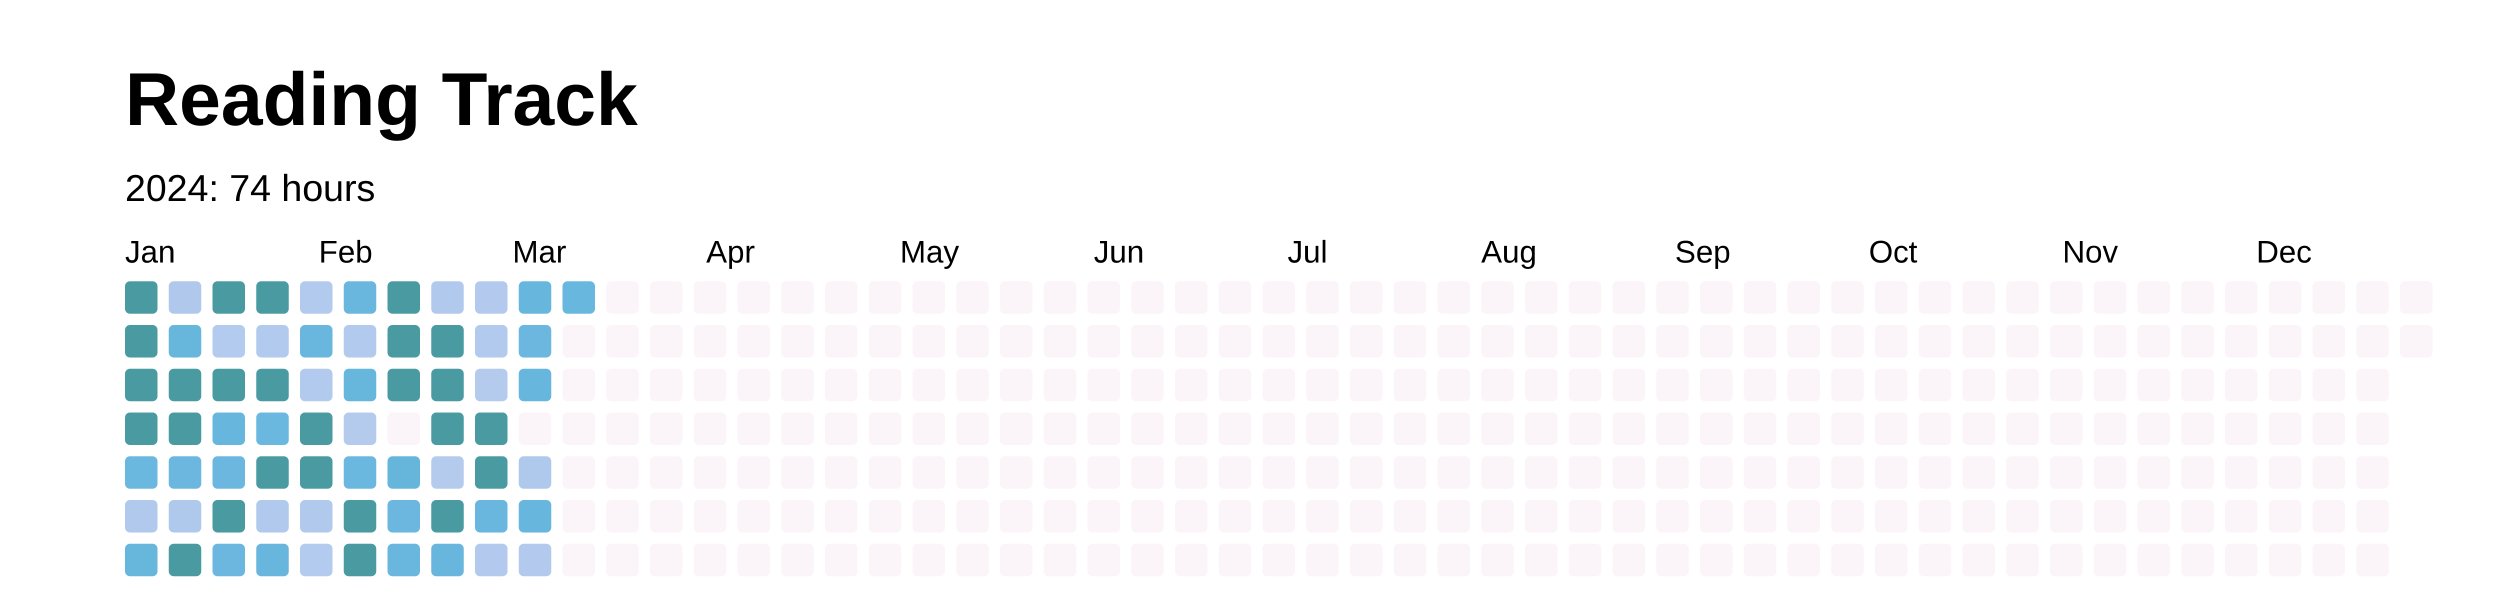
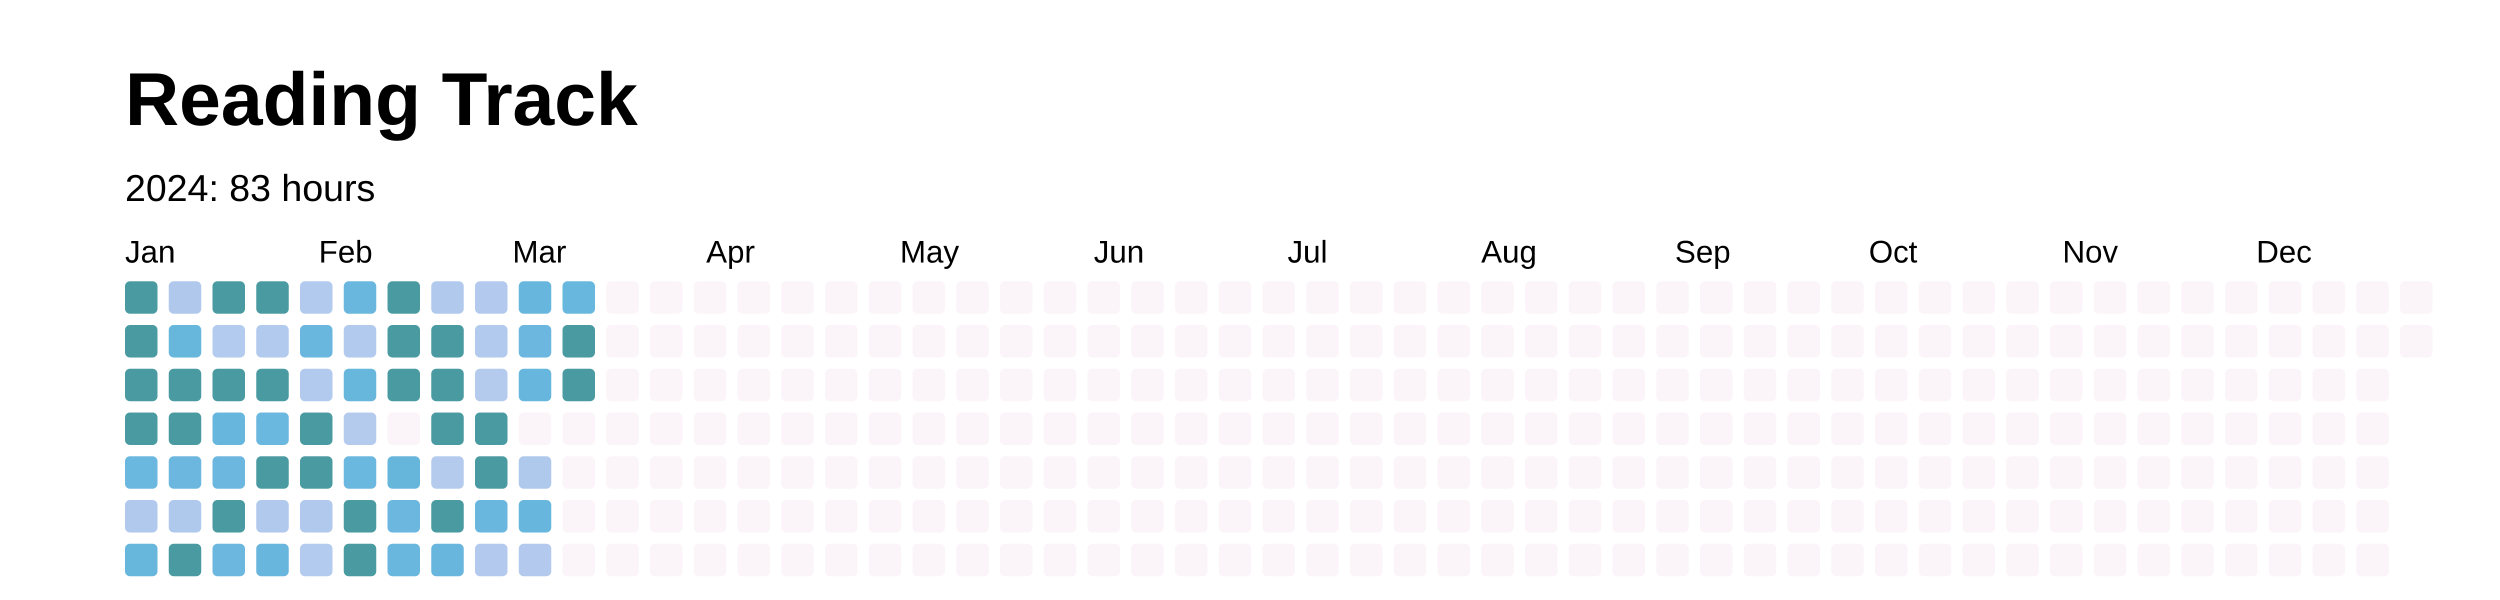
<svg xmlns="http://www.w3.org/2000/svg" baseProfile="full" height="48mm" version="1.1" viewBox="0,0,200,48" width="200mm">
  <defs />
  <rect fill="#FFFFFF" height="48" width="200" x="0" y="0" />
  <text fill="#000000" style="font-size:6px; font-family:Arial; font-weight:bold;" x="10" y="10">Reading Track</text>
-   <text dominant-baseline="hanging" fill="#000000" style="font-size:3.0px; font-family:Arial;" x="10" y="14">2024: 74 hours</text>
+   <text dominant-baseline="hanging" fill="#000000" style="font-size:3.0px; font-family:Arial;" x="10" y="14">2024: 83 hours</text>
  <text fill="#000000" style="font-size:2.5px; font-family:Arial" x="10.0" y="21.0">Jan</text>
  <text fill="#000000" style="font-size:2.5px; font-family:Arial" x="25.5" y="21.0">Feb</text>
  <text fill="#000000" style="font-size:2.5px; font-family:Arial" x="41.0" y="21.0">Mar</text>
  <text fill="#000000" style="font-size:2.5px; font-family:Arial" x="56.5" y="21.0">Apr</text>
  <text fill="#000000" style="font-size:2.5px; font-family:Arial" x="72.0" y="21.0">May</text>
  <text fill="#000000" style="font-size:2.5px; font-family:Arial" x="87.5" y="21.0">Jun</text>
  <text fill="#000000" style="font-size:2.5px; font-family:Arial" x="103.0" y="21.0">Jul</text>
  <text fill="#000000" style="font-size:2.5px; font-family:Arial" x="118.5" y="21.0">Aug</text>
  <text fill="#000000" style="font-size:2.5px; font-family:Arial" x="134.0" y="21.0">Sep</text>
  <text fill="#000000" style="font-size:2.5px; font-family:Arial" x="149.5" y="21.0">Oct</text>
  <text fill="#000000" style="font-size:2.5px; font-family:Arial" x="165.0" y="21.0">Nov</text>
  <text fill="#000000" style="font-size:2.5px; font-family:Arial" x="180.5" y="21.0">Dec</text>
  <rect fill="#4a9ba1" height="2.6" rx="0.4" ry="0.4" width="2.6" x="10.0" y="22.5" />
  <rect fill="#4a9ba1" height="2.6" rx="0.4" ry="0.4" width="2.6" x="10.0" y="26.0" />
  <rect fill="#4a9ba1" height="2.6" rx="0.4" ry="0.4" width="2.6" x="10.0" y="29.5" />
  <rect fill="#4a9ba1" height="2.6" rx="0.4" ry="0.4" width="2.6" x="10.0" y="33.0" />
  <rect fill="#6ab7df" height="2.6" rx="0.4" ry="0.4" width="2.6" x="10.0" y="36.5" />
  <rect fill="#b0c9ed" height="2.6" rx="0.4" ry="0.4" width="2.6" x="10.0" y="40.0" />
  <rect fill="#67b6dc" height="2.6" rx="0.4" ry="0.4" width="2.6" x="10.0" y="43.5" />
  <rect fill="#afc8ec" height="2.6" rx="0.4" ry="0.4" width="2.6" x="13.5" y="22.5" />
  <rect fill="#67b6dc" height="2.6" rx="0.4" ry="0.4" width="2.6" x="13.5" y="26.0" />
  <rect fill="#4a9ba1" height="2.6" rx="0.4" ry="0.4" width="2.6" x="13.5" y="29.5" />
  <rect fill="#4a9ba1" height="2.6" rx="0.4" ry="0.4" width="2.6" x="13.5" y="33.0" />
  <rect fill="#6bb7df" height="2.6" rx="0.4" ry="0.4" width="2.6" x="13.5" y="36.5" />
  <rect fill="#afc9ec" height="2.6" rx="0.4" ry="0.4" width="2.6" x="13.5" y="40.0" />
  <rect fill="#4a9ba1" height="2.6" rx="0.4" ry="0.4" width="2.6" x="13.5" y="43.5" />
  <rect fill="#4a9ba1" height="2.6" rx="0.4" ry="0.4" width="2.6" x="17.0" y="22.5" />
  <rect fill="#b3cbee" height="2.6" rx="0.4" ry="0.4" width="2.6" x="17.0" y="26.0" />
  <rect fill="#4a9ba1" height="2.6" rx="0.4" ry="0.4" width="2.6" x="17.0" y="29.5" />
  <rect fill="#67b6dd" height="2.6" rx="0.4" ry="0.4" width="2.6" x="17.0" y="33.0" />
  <rect fill="#6bb7e0" height="2.6" rx="0.4" ry="0.4" width="2.6" x="17.0" y="36.5" />
  <rect fill="#4a9ba1" height="2.6" rx="0.4" ry="0.4" width="2.6" x="17.0" y="40.0" />
  <rect fill="#6bb7df" height="2.6" rx="0.4" ry="0.4" width="2.6" x="17.0" y="43.5" />
  <rect fill="#4a9ba1" height="2.6" rx="0.4" ry="0.4" width="2.6" x="20.5" y="22.5" />
  <rect fill="#b2caed" height="2.6" rx="0.4" ry="0.4" width="2.6" x="20.5" y="26.0" />
  <rect fill="#4a9ba1" height="2.6" rx="0.4" ry="0.4" width="2.6" x="20.5" y="29.5" />
  <rect fill="#6ab7df" height="2.6" rx="0.4" ry="0.4" width="2.6" x="20.5" y="33.0" />
  <rect fill="#4a9ba1" height="2.6" rx="0.4" ry="0.4" width="2.6" x="20.5" y="36.5" />
  <rect fill="#b0c9ed" height="2.6" rx="0.4" ry="0.4" width="2.6" x="20.5" y="40.0" />
  <rect fill="#68b6dd" height="2.6" rx="0.4" ry="0.4" width="2.6" x="20.5" y="43.5" />
  <rect fill="#b2caed" height="2.6" rx="0.4" ry="0.4" width="2.6" x="24.0" y="22.5" />
  <rect fill="#69b7de" height="2.6" rx="0.4" ry="0.4" width="2.6" x="24.0" y="26.0" />
  <rect fill="#b1caed" height="2.6" rx="0.4" ry="0.4" width="2.6" x="24.0" y="29.5" />
  <rect fill="#4a9ba1" height="2.6" rx="0.4" ry="0.4" width="2.6" x="24.0" y="33.0" />
  <rect fill="#4a9ba1" height="2.6" rx="0.4" ry="0.4" width="2.6" x="24.0" y="36.5" />
  <rect fill="#b0c9ed" height="2.6" rx="0.4" ry="0.4" width="2.6" x="24.0" y="40.0" />
  <rect fill="#b3cbee" height="2.6" rx="0.4" ry="0.4" width="2.6" x="24.0" y="43.5" />
  <rect fill="#69b7de" height="2.6" rx="0.4" ry="0.4" width="2.6" x="27.5" y="22.5" />
  <rect fill="#b2caed" height="2.6" rx="0.4" ry="0.4" width="2.6" x="27.5" y="26.0" />
  <rect fill="#67b6dc" height="2.6" rx="0.4" ry="0.4" width="2.6" x="27.5" y="29.5" />
  <rect fill="#b4cbee" height="2.6" rx="0.4" ry="0.4" width="2.6" x="27.5" y="33.0" />
  <rect fill="#6ab7df" height="2.6" rx="0.4" ry="0.4" width="2.6" x="27.5" y="36.5" />
  <rect fill="#4a9ba1" height="2.6" rx="0.4" ry="0.4" width="2.6" x="27.5" y="40.0" />
  <rect fill="#4a9ba1" height="2.6" rx="0.4" ry="0.4" width="2.6" x="27.5" y="43.5" />
  <rect fill="#4a9ba1" height="2.6" rx="0.4" ry="0.4" width="2.6" x="31.0" y="22.5" />
  <rect fill="#4a9ba1" height="2.6" rx="0.4" ry="0.4" width="2.6" x="31.0" y="26.0" />
  <rect fill="#4a9ba1" height="2.6" rx="0.4" ry="0.4" width="2.6" x="31.0" y="29.5" />
  <rect fill="#FBF4F9" height="2.6" rx="0.4" ry="0.4" width="2.6" x="31.0" y="33.0" />
  <rect fill="#66b6dc" height="2.6" rx="0.4" ry="0.4" width="2.6" x="31.0" y="36.5" />
  <rect fill="#6bb7df" height="2.6" rx="0.4" ry="0.4" width="2.6" x="31.0" y="40.0" />
  <rect fill="#69b7de" height="2.6" rx="0.4" ry="0.4" width="2.6" x="31.0" y="43.5" />
  <rect fill="#b1c9ed" height="2.6" rx="0.4" ry="0.4" width="2.6" x="34.5" y="22.5" />
  <rect fill="#4a9ba1" height="2.6" rx="0.4" ry="0.4" width="2.6" x="34.5" y="26.0" />
  <rect fill="#4a9ba1" height="2.6" rx="0.4" ry="0.4" width="2.6" x="34.5" y="29.5" />
  <rect fill="#4a9ba1" height="2.6" rx="0.4" ry="0.4" width="2.6" x="34.5" y="33.0" />
  <rect fill="#b4cbee" height="2.6" rx="0.4" ry="0.4" width="2.6" x="34.5" y="36.5" />
  <rect fill="#4a9ba1" height="2.6" rx="0.4" ry="0.4" width="2.6" x="34.5" y="40.0" />
  <rect fill="#68b6dd" height="2.6" rx="0.4" ry="0.4" width="2.6" x="34.5" y="43.5" />
  <rect fill="#b3caee" height="2.6" rx="0.4" ry="0.4" width="2.6" x="38.0" y="22.5" />
  <rect fill="#b1caed" height="2.6" rx="0.4" ry="0.4" width="2.6" x="38.0" y="26.0" />
  <rect fill="#b4cbee" height="2.6" rx="0.4" ry="0.4" width="2.6" x="38.0" y="29.5" />
  <rect fill="#4a9ba1" height="2.6" rx="0.4" ry="0.4" width="2.6" x="38.0" y="33.0" />
  <rect fill="#4a9ba1" height="2.6" rx="0.4" ry="0.4" width="2.6" x="38.0" y="36.5" />
  <rect fill="#69b7df" height="2.6" rx="0.4" ry="0.4" width="2.6" x="38.0" y="40.0" />
  <rect fill="#b3caee" height="2.6" rx="0.4" ry="0.4" width="2.6" x="38.0" y="43.5" />
  <rect fill="#67b6dd" height="2.6" rx="0.4" ry="0.4" width="2.6" x="41.5" y="22.5" />
  <rect fill="#6bb7df" height="2.6" rx="0.4" ry="0.4" width="2.6" x="41.5" y="26.0" />
  <rect fill="#67b6dd" height="2.6" rx="0.4" ry="0.4" width="2.6" x="41.5" y="29.5" />
  <rect fill="#FBF4F9" height="2.6" rx="0.4" ry="0.4" width="2.6" x="41.5" y="33.0" />
  <rect fill="#afc9ec" height="2.6" rx="0.4" ry="0.4" width="2.6" x="41.5" y="36.5" />
  <rect fill="#67b6dd" height="2.6" rx="0.4" ry="0.4" width="2.6" x="41.5" y="40.0" />
  <rect fill="#b3caee" height="2.6" rx="0.4" ry="0.4" width="2.6" x="41.5" y="43.5" />
  <rect fill="#68b7de" height="2.6" rx="0.4" ry="0.4" width="2.6" x="45.0" y="22.5" />
-   <rect fill="#FBF4F9" height="2.6" rx="0.4" ry="0.4" width="2.6" x="45.0" y="26.0" />
-   <rect fill="#FBF4F9" height="2.6" rx="0.4" ry="0.4" width="2.6" x="45.0" y="29.5" />
+   <rect fill="#4a9ba1" height="2.6" rx="0.4" ry="0.4" width="2.6" x="45.0" y="26.0" />
+   <rect fill="#4a9ba1" height="2.6" rx="0.4" ry="0.4" width="2.6" x="45.0" y="29.5" />
  <rect fill="#FBF4F9" height="2.6" rx="0.4" ry="0.4" width="2.6" x="45.0" y="33.0" />
  <rect fill="#FBF4F9" height="2.6" rx="0.4" ry="0.4" width="2.6" x="45.0" y="36.5" />
  <rect fill="#FBF4F9" height="2.6" rx="0.4" ry="0.4" width="2.6" x="45.0" y="40.0" />
  <rect fill="#FBF4F9" height="2.6" rx="0.4" ry="0.4" width="2.6" x="45.0" y="43.5" />
  <rect fill="#FBF4F9" height="2.6" rx="0.4" ry="0.4" width="2.6" x="48.5" y="22.5" />
  <rect fill="#FBF4F9" height="2.6" rx="0.4" ry="0.4" width="2.6" x="48.5" y="26.0" />
  <rect fill="#FBF4F9" height="2.6" rx="0.4" ry="0.4" width="2.6" x="48.5" y="29.5" />
  <rect fill="#FBF4F9" height="2.6" rx="0.4" ry="0.4" width="2.6" x="48.5" y="33.0" />
  <rect fill="#FBF4F9" height="2.6" rx="0.4" ry="0.4" width="2.6" x="48.5" y="36.5" />
  <rect fill="#FBF4F9" height="2.6" rx="0.4" ry="0.4" width="2.6" x="48.5" y="40.0" />
  <rect fill="#FBF4F9" height="2.6" rx="0.4" ry="0.4" width="2.6" x="48.5" y="43.5" />
  <rect fill="#FBF4F9" height="2.6" rx="0.4" ry="0.4" width="2.6" x="52.0" y="22.5" />
  <rect fill="#FBF4F9" height="2.6" rx="0.4" ry="0.4" width="2.6" x="52.0" y="26.0" />
  <rect fill="#FBF4F9" height="2.6" rx="0.4" ry="0.4" width="2.6" x="52.0" y="29.5" />
  <rect fill="#FBF4F9" height="2.6" rx="0.4" ry="0.4" width="2.6" x="52.0" y="33.0" />
  <rect fill="#FBF4F9" height="2.6" rx="0.4" ry="0.4" width="2.6" x="52.0" y="36.5" />
  <rect fill="#FBF4F9" height="2.6" rx="0.4" ry="0.4" width="2.6" x="52.0" y="40.0" />
  <rect fill="#FBF4F9" height="2.6" rx="0.4" ry="0.4" width="2.6" x="52.0" y="43.5" />
  <rect fill="#FBF4F9" height="2.6" rx="0.4" ry="0.4" width="2.6" x="55.5" y="22.5" />
  <rect fill="#FBF4F9" height="2.6" rx="0.4" ry="0.4" width="2.6" x="55.5" y="26.0" />
  <rect fill="#FBF4F9" height="2.6" rx="0.4" ry="0.4" width="2.6" x="55.5" y="29.5" />
  <rect fill="#FBF4F9" height="2.6" rx="0.4" ry="0.4" width="2.6" x="55.5" y="33.0" />
  <rect fill="#FBF4F9" height="2.6" rx="0.4" ry="0.4" width="2.6" x="55.5" y="36.5" />
  <rect fill="#FBF4F9" height="2.6" rx="0.4" ry="0.4" width="2.6" x="55.5" y="40.0" />
  <rect fill="#FBF4F9" height="2.6" rx="0.4" ry="0.4" width="2.6" x="55.5" y="43.5" />
  <rect fill="#FBF4F9" height="2.6" rx="0.4" ry="0.4" width="2.6" x="59.0" y="22.5" />
  <rect fill="#FBF4F9" height="2.6" rx="0.4" ry="0.4" width="2.6" x="59.0" y="26.0" />
  <rect fill="#FBF4F9" height="2.6" rx="0.4" ry="0.4" width="2.6" x="59.0" y="29.5" />
  <rect fill="#FBF4F9" height="2.6" rx="0.4" ry="0.4" width="2.6" x="59.0" y="33.0" />
  <rect fill="#FBF4F9" height="2.6" rx="0.4" ry="0.4" width="2.6" x="59.0" y="36.5" />
  <rect fill="#FBF4F9" height="2.6" rx="0.4" ry="0.4" width="2.6" x="59.0" y="40.0" />
  <rect fill="#FBF4F9" height="2.6" rx="0.4" ry="0.4" width="2.6" x="59.0" y="43.5" />
  <rect fill="#FBF4F9" height="2.6" rx="0.4" ry="0.4" width="2.6" x="62.5" y="22.5" />
  <rect fill="#FBF4F9" height="2.6" rx="0.4" ry="0.4" width="2.6" x="62.5" y="26.0" />
  <rect fill="#FBF4F9" height="2.6" rx="0.4" ry="0.4" width="2.6" x="62.5" y="29.5" />
  <rect fill="#FBF4F9" height="2.6" rx="0.4" ry="0.4" width="2.6" x="62.5" y="33.0" />
  <rect fill="#FBF4F9" height="2.6" rx="0.4" ry="0.4" width="2.6" x="62.5" y="36.5" />
  <rect fill="#FBF4F9" height="2.6" rx="0.4" ry="0.4" width="2.6" x="62.5" y="40.0" />
  <rect fill="#FBF4F9" height="2.6" rx="0.4" ry="0.4" width="2.6" x="62.5" y="43.5" />
  <rect fill="#FBF4F9" height="2.6" rx="0.4" ry="0.4" width="2.6" x="66.0" y="22.5" />
  <rect fill="#FBF4F9" height="2.6" rx="0.4" ry="0.4" width="2.6" x="66.0" y="26.0" />
  <rect fill="#FBF4F9" height="2.6" rx="0.4" ry="0.4" width="2.6" x="66.0" y="29.5" />
  <rect fill="#FBF4F9" height="2.6" rx="0.4" ry="0.4" width="2.6" x="66.0" y="33.0" />
  <rect fill="#FBF4F9" height="2.6" rx="0.4" ry="0.4" width="2.6" x="66.0" y="36.5" />
  <rect fill="#FBF4F9" height="2.6" rx="0.4" ry="0.4" width="2.6" x="66.0" y="40.0" />
  <rect fill="#FBF4F9" height="2.6" rx="0.4" ry="0.4" width="2.6" x="66.0" y="43.5" />
  <rect fill="#FBF4F9" height="2.6" rx="0.4" ry="0.4" width="2.6" x="69.5" y="22.5" />
  <rect fill="#FBF4F9" height="2.6" rx="0.4" ry="0.4" width="2.6" x="69.5" y="26.0" />
  <rect fill="#FBF4F9" height="2.6" rx="0.4" ry="0.4" width="2.6" x="69.5" y="29.5" />
  <rect fill="#FBF4F9" height="2.6" rx="0.4" ry="0.4" width="2.6" x="69.5" y="33.0" />
  <rect fill="#FBF4F9" height="2.6" rx="0.4" ry="0.4" width="2.6" x="69.5" y="36.5" />
  <rect fill="#FBF4F9" height="2.6" rx="0.4" ry="0.4" width="2.6" x="69.5" y="40.0" />
  <rect fill="#FBF4F9" height="2.6" rx="0.4" ry="0.4" width="2.6" x="69.5" y="43.5" />
  <rect fill="#FBF4F9" height="2.6" rx="0.4" ry="0.4" width="2.6" x="73.0" y="22.5" />
  <rect fill="#FBF4F9" height="2.6" rx="0.4" ry="0.4" width="2.6" x="73.0" y="26.0" />
  <rect fill="#FBF4F9" height="2.6" rx="0.4" ry="0.4" width="2.6" x="73.0" y="29.5" />
  <rect fill="#FBF4F9" height="2.6" rx="0.4" ry="0.4" width="2.6" x="73.0" y="33.0" />
  <rect fill="#FBF4F9" height="2.6" rx="0.4" ry="0.4" width="2.6" x="73.0" y="36.5" />
  <rect fill="#FBF4F9" height="2.6" rx="0.4" ry="0.4" width="2.6" x="73.0" y="40.0" />
  <rect fill="#FBF4F9" height="2.6" rx="0.4" ry="0.4" width="2.6" x="73.0" y="43.5" />
  <rect fill="#FBF4F9" height="2.6" rx="0.4" ry="0.4" width="2.6" x="76.5" y="22.5" />
  <rect fill="#FBF4F9" height="2.6" rx="0.4" ry="0.4" width="2.6" x="76.5" y="26.0" />
  <rect fill="#FBF4F9" height="2.6" rx="0.4" ry="0.4" width="2.6" x="76.5" y="29.5" />
  <rect fill="#FBF4F9" height="2.6" rx="0.4" ry="0.4" width="2.6" x="76.5" y="33.0" />
  <rect fill="#FBF4F9" height="2.6" rx="0.4" ry="0.4" width="2.6" x="76.5" y="36.5" />
  <rect fill="#FBF4F9" height="2.6" rx="0.4" ry="0.4" width="2.6" x="76.5" y="40.0" />
  <rect fill="#FBF4F9" height="2.6" rx="0.4" ry="0.4" width="2.6" x="76.5" y="43.5" />
  <rect fill="#FBF4F9" height="2.6" rx="0.4" ry="0.4" width="2.6" x="80.0" y="22.5" />
  <rect fill="#FBF4F9" height="2.6" rx="0.4" ry="0.4" width="2.6" x="80.0" y="26.0" />
  <rect fill="#FBF4F9" height="2.6" rx="0.4" ry="0.4" width="2.6" x="80.0" y="29.5" />
  <rect fill="#FBF4F9" height="2.6" rx="0.4" ry="0.4" width="2.6" x="80.0" y="33.0" />
  <rect fill="#FBF4F9" height="2.6" rx="0.4" ry="0.4" width="2.6" x="80.0" y="36.5" />
  <rect fill="#FBF4F9" height="2.6" rx="0.4" ry="0.4" width="2.6" x="80.0" y="40.0" />
  <rect fill="#FBF4F9" height="2.6" rx="0.4" ry="0.4" width="2.6" x="80.0" y="43.5" />
  <rect fill="#FBF4F9" height="2.6" rx="0.4" ry="0.4" width="2.6" x="83.5" y="22.5" />
  <rect fill="#FBF4F9" height="2.6" rx="0.4" ry="0.4" width="2.6" x="83.5" y="26.0" />
  <rect fill="#FBF4F9" height="2.6" rx="0.4" ry="0.4" width="2.6" x="83.5" y="29.5" />
  <rect fill="#FBF4F9" height="2.6" rx="0.4" ry="0.4" width="2.6" x="83.5" y="33.0" />
  <rect fill="#FBF4F9" height="2.6" rx="0.4" ry="0.4" width="2.6" x="83.5" y="36.5" />
  <rect fill="#FBF4F9" height="2.6" rx="0.4" ry="0.4" width="2.6" x="83.5" y="40.0" />
  <rect fill="#FBF4F9" height="2.6" rx="0.4" ry="0.4" width="2.6" x="83.5" y="43.5" />
  <rect fill="#FBF4F9" height="2.6" rx="0.4" ry="0.4" width="2.6" x="87.0" y="22.5" />
  <rect fill="#FBF4F9" height="2.6" rx="0.4" ry="0.4" width="2.6" x="87.0" y="26.0" />
  <rect fill="#FBF4F9" height="2.6" rx="0.4" ry="0.4" width="2.6" x="87.0" y="29.5" />
  <rect fill="#FBF4F9" height="2.6" rx="0.4" ry="0.4" width="2.6" x="87.0" y="33.0" />
  <rect fill="#FBF4F9" height="2.6" rx="0.4" ry="0.4" width="2.6" x="87.0" y="36.5" />
  <rect fill="#FBF4F9" height="2.6" rx="0.4" ry="0.4" width="2.6" x="87.0" y="40.0" />
  <rect fill="#FBF4F9" height="2.6" rx="0.4" ry="0.4" width="2.6" x="87.0" y="43.5" />
  <rect fill="#FBF4F9" height="2.6" rx="0.4" ry="0.4" width="2.6" x="90.5" y="22.5" />
  <rect fill="#FBF4F9" height="2.6" rx="0.4" ry="0.4" width="2.6" x="90.5" y="26.0" />
  <rect fill="#FBF4F9" height="2.6" rx="0.4" ry="0.4" width="2.6" x="90.5" y="29.5" />
  <rect fill="#FBF4F9" height="2.6" rx="0.4" ry="0.4" width="2.6" x="90.5" y="33.0" />
  <rect fill="#FBF4F9" height="2.6" rx="0.4" ry="0.4" width="2.6" x="90.5" y="36.5" />
  <rect fill="#FBF4F9" height="2.6" rx="0.4" ry="0.4" width="2.6" x="90.5" y="40.0" />
  <rect fill="#FBF4F9" height="2.6" rx="0.4" ry="0.4" width="2.6" x="90.5" y="43.5" />
  <rect fill="#FBF4F9" height="2.6" rx="0.4" ry="0.4" width="2.6" x="94.0" y="22.5" />
  <rect fill="#FBF4F9" height="2.6" rx="0.4" ry="0.4" width="2.6" x="94.0" y="26.0" />
  <rect fill="#FBF4F9" height="2.6" rx="0.4" ry="0.4" width="2.6" x="94.0" y="29.5" />
  <rect fill="#FBF4F9" height="2.6" rx="0.4" ry="0.4" width="2.6" x="94.0" y="33.0" />
  <rect fill="#FBF4F9" height="2.6" rx="0.4" ry="0.4" width="2.6" x="94.0" y="36.5" />
  <rect fill="#FBF4F9" height="2.6" rx="0.4" ry="0.4" width="2.6" x="94.0" y="40.0" />
  <rect fill="#FBF4F9" height="2.6" rx="0.4" ry="0.4" width="2.6" x="94.0" y="43.5" />
  <rect fill="#FBF4F9" height="2.6" rx="0.4" ry="0.4" width="2.6" x="97.5" y="22.5" />
  <rect fill="#FBF4F9" height="2.6" rx="0.4" ry="0.4" width="2.6" x="97.5" y="26.0" />
  <rect fill="#FBF4F9" height="2.6" rx="0.4" ry="0.4" width="2.6" x="97.5" y="29.5" />
  <rect fill="#FBF4F9" height="2.6" rx="0.4" ry="0.4" width="2.6" x="97.5" y="33.0" />
  <rect fill="#FBF4F9" height="2.6" rx="0.4" ry="0.4" width="2.6" x="97.5" y="36.5" />
  <rect fill="#FBF4F9" height="2.6" rx="0.4" ry="0.4" width="2.6" x="97.5" y="40.0" />
  <rect fill="#FBF4F9" height="2.6" rx="0.4" ry="0.4" width="2.6" x="97.5" y="43.5" />
  <rect fill="#FBF4F9" height="2.6" rx="0.4" ry="0.4" width="2.6" x="101.0" y="22.5" />
  <rect fill="#FBF4F9" height="2.6" rx="0.4" ry="0.4" width="2.6" x="101.0" y="26.0" />
  <rect fill="#FBF4F9" height="2.6" rx="0.4" ry="0.4" width="2.6" x="101.0" y="29.5" />
  <rect fill="#FBF4F9" height="2.6" rx="0.4" ry="0.4" width="2.6" x="101.0" y="33.0" />
  <rect fill="#FBF4F9" height="2.6" rx="0.4" ry="0.4" width="2.6" x="101.0" y="36.5" />
  <rect fill="#FBF4F9" height="2.6" rx="0.4" ry="0.4" width="2.6" x="101.0" y="40.0" />
  <rect fill="#FBF4F9" height="2.6" rx="0.4" ry="0.4" width="2.6" x="101.0" y="43.5" />
  <rect fill="#FBF4F9" height="2.6" rx="0.4" ry="0.4" width="2.6" x="104.5" y="22.5" />
  <rect fill="#FBF4F9" height="2.6" rx="0.4" ry="0.4" width="2.6" x="104.5" y="26.0" />
  <rect fill="#FBF4F9" height="2.6" rx="0.4" ry="0.4" width="2.6" x="104.5" y="29.5" />
  <rect fill="#FBF4F9" height="2.6" rx="0.4" ry="0.4" width="2.6" x="104.5" y="33.0" />
  <rect fill="#FBF4F9" height="2.6" rx="0.4" ry="0.4" width="2.6" x="104.5" y="36.5" />
  <rect fill="#FBF4F9" height="2.6" rx="0.4" ry="0.4" width="2.6" x="104.5" y="40.0" />
  <rect fill="#FBF4F9" height="2.6" rx="0.4" ry="0.4" width="2.6" x="104.5" y="43.5" />
  <rect fill="#FBF4F9" height="2.6" rx="0.4" ry="0.4" width="2.6" x="108.0" y="22.5" />
  <rect fill="#FBF4F9" height="2.6" rx="0.4" ry="0.4" width="2.6" x="108.0" y="26.0" />
  <rect fill="#FBF4F9" height="2.6" rx="0.4" ry="0.4" width="2.6" x="108.0" y="29.5" />
  <rect fill="#FBF4F9" height="2.6" rx="0.4" ry="0.4" width="2.6" x="108.0" y="33.0" />
  <rect fill="#FBF4F9" height="2.6" rx="0.4" ry="0.4" width="2.6" x="108.0" y="36.5" />
  <rect fill="#FBF4F9" height="2.6" rx="0.4" ry="0.4" width="2.6" x="108.0" y="40.0" />
  <rect fill="#FBF4F9" height="2.6" rx="0.4" ry="0.4" width="2.6" x="108.0" y="43.5" />
  <rect fill="#FBF4F9" height="2.6" rx="0.4" ry="0.4" width="2.6" x="111.5" y="22.5" />
  <rect fill="#FBF4F9" height="2.6" rx="0.4" ry="0.4" width="2.6" x="111.5" y="26.0" />
  <rect fill="#FBF4F9" height="2.6" rx="0.4" ry="0.4" width="2.6" x="111.5" y="29.5" />
  <rect fill="#FBF4F9" height="2.6" rx="0.4" ry="0.4" width="2.6" x="111.5" y="33.0" />
  <rect fill="#FBF4F9" height="2.6" rx="0.4" ry="0.4" width="2.6" x="111.5" y="36.5" />
  <rect fill="#FBF4F9" height="2.6" rx="0.4" ry="0.4" width="2.6" x="111.5" y="40.0" />
  <rect fill="#FBF4F9" height="2.6" rx="0.4" ry="0.4" width="2.6" x="111.5" y="43.5" />
  <rect fill="#FBF4F9" height="2.6" rx="0.4" ry="0.4" width="2.6" x="115.0" y="22.5" />
  <rect fill="#FBF4F9" height="2.6" rx="0.4" ry="0.4" width="2.6" x="115.0" y="26.0" />
  <rect fill="#FBF4F9" height="2.6" rx="0.4" ry="0.4" width="2.6" x="115.0" y="29.5" />
  <rect fill="#FBF4F9" height="2.6" rx="0.4" ry="0.4" width="2.6" x="115.0" y="33.0" />
  <rect fill="#FBF4F9" height="2.6" rx="0.4" ry="0.4" width="2.6" x="115.0" y="36.5" />
  <rect fill="#FBF4F9" height="2.6" rx="0.4" ry="0.4" width="2.6" x="115.0" y="40.0" />
  <rect fill="#FBF4F9" height="2.6" rx="0.4" ry="0.4" width="2.6" x="115.0" y="43.5" />
  <rect fill="#FBF4F9" height="2.6" rx="0.4" ry="0.4" width="2.6" x="118.5" y="22.5" />
  <rect fill="#FBF4F9" height="2.6" rx="0.4" ry="0.4" width="2.6" x="118.5" y="26.0" />
  <rect fill="#FBF4F9" height="2.6" rx="0.4" ry="0.4" width="2.6" x="118.5" y="29.5" />
  <rect fill="#FBF4F9" height="2.6" rx="0.4" ry="0.4" width="2.6" x="118.5" y="33.0" />
  <rect fill="#FBF4F9" height="2.6" rx="0.4" ry="0.4" width="2.6" x="118.5" y="36.5" />
  <rect fill="#FBF4F9" height="2.6" rx="0.4" ry="0.4" width="2.6" x="118.5" y="40.0" />
  <rect fill="#FBF4F9" height="2.6" rx="0.4" ry="0.4" width="2.6" x="118.5" y="43.5" />
  <rect fill="#FBF4F9" height="2.6" rx="0.4" ry="0.4" width="2.6" x="122.0" y="22.5" />
  <rect fill="#FBF4F9" height="2.6" rx="0.4" ry="0.4" width="2.6" x="122.0" y="26.0" />
  <rect fill="#FBF4F9" height="2.6" rx="0.4" ry="0.4" width="2.6" x="122.0" y="29.5" />
  <rect fill="#FBF4F9" height="2.6" rx="0.4" ry="0.4" width="2.6" x="122.0" y="33.0" />
  <rect fill="#FBF4F9" height="2.6" rx="0.4" ry="0.4" width="2.6" x="122.0" y="36.5" />
  <rect fill="#FBF4F9" height="2.6" rx="0.4" ry="0.4" width="2.6" x="122.0" y="40.0" />
  <rect fill="#FBF4F9" height="2.6" rx="0.4" ry="0.4" width="2.6" x="122.0" y="43.5" />
  <rect fill="#FBF4F9" height="2.6" rx="0.4" ry="0.4" width="2.6" x="125.5" y="22.5" />
  <rect fill="#FBF4F9" height="2.6" rx="0.4" ry="0.4" width="2.6" x="125.5" y="26.0" />
  <rect fill="#FBF4F9" height="2.6" rx="0.4" ry="0.4" width="2.6" x="125.5" y="29.5" />
  <rect fill="#FBF4F9" height="2.6" rx="0.4" ry="0.4" width="2.6" x="125.5" y="33.0" />
  <rect fill="#FBF4F9" height="2.6" rx="0.4" ry="0.4" width="2.6" x="125.5" y="36.5" />
  <rect fill="#FBF4F9" height="2.6" rx="0.4" ry="0.4" width="2.6" x="125.5" y="40.0" />
  <rect fill="#FBF4F9" height="2.6" rx="0.4" ry="0.4" width="2.6" x="125.5" y="43.5" />
  <rect fill="#FBF4F9" height="2.6" rx="0.4" ry="0.4" width="2.6" x="129.0" y="22.5" />
  <rect fill="#FBF4F9" height="2.6" rx="0.4" ry="0.4" width="2.6" x="129.0" y="26.0" />
  <rect fill="#FBF4F9" height="2.6" rx="0.4" ry="0.4" width="2.6" x="129.0" y="29.5" />
  <rect fill="#FBF4F9" height="2.6" rx="0.4" ry="0.4" width="2.6" x="129.0" y="33.0" />
  <rect fill="#FBF4F9" height="2.6" rx="0.4" ry="0.4" width="2.6" x="129.0" y="36.5" />
  <rect fill="#FBF4F9" height="2.6" rx="0.4" ry="0.4" width="2.6" x="129.0" y="40.0" />
  <rect fill="#FBF4F9" height="2.6" rx="0.4" ry="0.4" width="2.6" x="129.0" y="43.5" />
  <rect fill="#FBF4F9" height="2.6" rx="0.4" ry="0.4" width="2.6" x="132.5" y="22.5" />
  <rect fill="#FBF4F9" height="2.6" rx="0.4" ry="0.4" width="2.6" x="132.5" y="26.0" />
  <rect fill="#FBF4F9" height="2.6" rx="0.4" ry="0.4" width="2.6" x="132.5" y="29.5" />
  <rect fill="#FBF4F9" height="2.6" rx="0.4" ry="0.4" width="2.6" x="132.5" y="33.0" />
  <rect fill="#FBF4F9" height="2.6" rx="0.4" ry="0.4" width="2.6" x="132.5" y="36.5" />
  <rect fill="#FBF4F9" height="2.6" rx="0.4" ry="0.4" width="2.6" x="132.5" y="40.0" />
  <rect fill="#FBF4F9" height="2.6" rx="0.4" ry="0.4" width="2.6" x="132.5" y="43.5" />
  <rect fill="#FBF4F9" height="2.6" rx="0.4" ry="0.4" width="2.6" x="136.0" y="22.5" />
  <rect fill="#FBF4F9" height="2.6" rx="0.4" ry="0.4" width="2.6" x="136.0" y="26.0" />
  <rect fill="#FBF4F9" height="2.6" rx="0.4" ry="0.4" width="2.6" x="136.0" y="29.5" />
  <rect fill="#FBF4F9" height="2.6" rx="0.4" ry="0.4" width="2.6" x="136.0" y="33.0" />
  <rect fill="#FBF4F9" height="2.6" rx="0.4" ry="0.4" width="2.6" x="136.0" y="36.5" />
  <rect fill="#FBF4F9" height="2.6" rx="0.4" ry="0.4" width="2.6" x="136.0" y="40.0" />
  <rect fill="#FBF4F9" height="2.6" rx="0.4" ry="0.4" width="2.6" x="136.0" y="43.5" />
  <rect fill="#FBF4F9" height="2.6" rx="0.4" ry="0.4" width="2.6" x="139.5" y="22.5" />
  <rect fill="#FBF4F9" height="2.6" rx="0.4" ry="0.4" width="2.6" x="139.5" y="26.0" />
  <rect fill="#FBF4F9" height="2.6" rx="0.4" ry="0.4" width="2.6" x="139.5" y="29.5" />
  <rect fill="#FBF4F9" height="2.6" rx="0.4" ry="0.4" width="2.6" x="139.5" y="33.0" />
  <rect fill="#FBF4F9" height="2.6" rx="0.4" ry="0.4" width="2.6" x="139.5" y="36.5" />
  <rect fill="#FBF4F9" height="2.6" rx="0.4" ry="0.4" width="2.6" x="139.5" y="40.0" />
  <rect fill="#FBF4F9" height="2.6" rx="0.4" ry="0.4" width="2.6" x="139.5" y="43.5" />
  <rect fill="#FBF4F9" height="2.6" rx="0.4" ry="0.4" width="2.6" x="143.0" y="22.5" />
  <rect fill="#FBF4F9" height="2.6" rx="0.4" ry="0.4" width="2.6" x="143.0" y="26.0" />
  <rect fill="#FBF4F9" height="2.6" rx="0.4" ry="0.4" width="2.6" x="143.0" y="29.5" />
  <rect fill="#FBF4F9" height="2.6" rx="0.4" ry="0.4" width="2.6" x="143.0" y="33.0" />
  <rect fill="#FBF4F9" height="2.6" rx="0.4" ry="0.4" width="2.6" x="143.0" y="36.5" />
  <rect fill="#FBF4F9" height="2.6" rx="0.4" ry="0.4" width="2.6" x="143.0" y="40.0" />
  <rect fill="#FBF4F9" height="2.6" rx="0.4" ry="0.4" width="2.6" x="143.0" y="43.5" />
  <rect fill="#FBF4F9" height="2.6" rx="0.4" ry="0.4" width="2.6" x="146.5" y="22.5" />
  <rect fill="#FBF4F9" height="2.6" rx="0.4" ry="0.4" width="2.6" x="146.5" y="26.0" />
  <rect fill="#FBF4F9" height="2.6" rx="0.4" ry="0.4" width="2.6" x="146.5" y="29.5" />
  <rect fill="#FBF4F9" height="2.6" rx="0.4" ry="0.4" width="2.6" x="146.5" y="33.0" />
  <rect fill="#FBF4F9" height="2.6" rx="0.4" ry="0.4" width="2.6" x="146.5" y="36.5" />
  <rect fill="#FBF4F9" height="2.6" rx="0.4" ry="0.4" width="2.6" x="146.5" y="40.0" />
  <rect fill="#FBF4F9" height="2.6" rx="0.4" ry="0.4" width="2.6" x="146.5" y="43.5" />
  <rect fill="#FBF4F9" height="2.6" rx="0.4" ry="0.4" width="2.6" x="150.0" y="22.5" />
  <rect fill="#FBF4F9" height="2.6" rx="0.4" ry="0.4" width="2.6" x="150.0" y="26.0" />
  <rect fill="#FBF4F9" height="2.6" rx="0.4" ry="0.4" width="2.6" x="150.0" y="29.5" />
  <rect fill="#FBF4F9" height="2.6" rx="0.4" ry="0.4" width="2.6" x="150.0" y="33.0" />
  <rect fill="#FBF4F9" height="2.6" rx="0.4" ry="0.4" width="2.6" x="150.0" y="36.5" />
  <rect fill="#FBF4F9" height="2.6" rx="0.4" ry="0.4" width="2.6" x="150.0" y="40.0" />
  <rect fill="#FBF4F9" height="2.6" rx="0.4" ry="0.4" width="2.6" x="150.0" y="43.5" />
  <rect fill="#FBF4F9" height="2.6" rx="0.4" ry="0.4" width="2.6" x="153.5" y="22.5" />
  <rect fill="#FBF4F9" height="2.6" rx="0.4" ry="0.4" width="2.6" x="153.5" y="26.0" />
  <rect fill="#FBF4F9" height="2.6" rx="0.4" ry="0.4" width="2.6" x="153.5" y="29.5" />
  <rect fill="#FBF4F9" height="2.6" rx="0.4" ry="0.4" width="2.6" x="153.5" y="33.0" />
  <rect fill="#FBF4F9" height="2.6" rx="0.4" ry="0.4" width="2.6" x="153.5" y="36.5" />
  <rect fill="#FBF4F9" height="2.6" rx="0.4" ry="0.4" width="2.6" x="153.5" y="40.0" />
  <rect fill="#FBF4F9" height="2.6" rx="0.4" ry="0.4" width="2.6" x="153.5" y="43.5" />
  <rect fill="#FBF4F9" height="2.6" rx="0.4" ry="0.4" width="2.6" x="157.0" y="22.5" />
  <rect fill="#FBF4F9" height="2.6" rx="0.4" ry="0.4" width="2.6" x="157.0" y="26.0" />
  <rect fill="#FBF4F9" height="2.6" rx="0.4" ry="0.4" width="2.6" x="157.0" y="29.5" />
  <rect fill="#FBF4F9" height="2.6" rx="0.4" ry="0.4" width="2.6" x="157.0" y="33.0" />
  <rect fill="#FBF4F9" height="2.6" rx="0.4" ry="0.4" width="2.6" x="157.0" y="36.5" />
  <rect fill="#FBF4F9" height="2.6" rx="0.4" ry="0.4" width="2.6" x="157.0" y="40.0" />
  <rect fill="#FBF4F9" height="2.6" rx="0.4" ry="0.4" width="2.6" x="157.0" y="43.5" />
  <rect fill="#FBF4F9" height="2.6" rx="0.4" ry="0.4" width="2.6" x="160.5" y="22.5" />
  <rect fill="#FBF4F9" height="2.6" rx="0.4" ry="0.4" width="2.6" x="160.5" y="26.0" />
  <rect fill="#FBF4F9" height="2.6" rx="0.4" ry="0.4" width="2.6" x="160.5" y="29.5" />
  <rect fill="#FBF4F9" height="2.6" rx="0.4" ry="0.4" width="2.6" x="160.5" y="33.0" />
  <rect fill="#FBF4F9" height="2.6" rx="0.4" ry="0.4" width="2.6" x="160.5" y="36.5" />
  <rect fill="#FBF4F9" height="2.6" rx="0.4" ry="0.4" width="2.6" x="160.5" y="40.0" />
  <rect fill="#FBF4F9" height="2.6" rx="0.4" ry="0.4" width="2.6" x="160.5" y="43.5" />
  <rect fill="#FBF4F9" height="2.6" rx="0.4" ry="0.4" width="2.6" x="164.0" y="22.5" />
  <rect fill="#FBF4F9" height="2.6" rx="0.4" ry="0.4" width="2.6" x="164.0" y="26.0" />
  <rect fill="#FBF4F9" height="2.6" rx="0.4" ry="0.4" width="2.6" x="164.0" y="29.5" />
  <rect fill="#FBF4F9" height="2.6" rx="0.4" ry="0.4" width="2.6" x="164.0" y="33.0" />
  <rect fill="#FBF4F9" height="2.6" rx="0.4" ry="0.4" width="2.6" x="164.0" y="36.5" />
  <rect fill="#FBF4F9" height="2.6" rx="0.4" ry="0.4" width="2.6" x="164.0" y="40.0" />
  <rect fill="#FBF4F9" height="2.6" rx="0.4" ry="0.4" width="2.6" x="164.0" y="43.5" />
  <rect fill="#FBF4F9" height="2.6" rx="0.4" ry="0.4" width="2.6" x="167.5" y="22.5" />
  <rect fill="#FBF4F9" height="2.6" rx="0.4" ry="0.4" width="2.6" x="167.5" y="26.0" />
  <rect fill="#FBF4F9" height="2.6" rx="0.4" ry="0.4" width="2.6" x="167.5" y="29.5" />
  <rect fill="#FBF4F9" height="2.6" rx="0.4" ry="0.4" width="2.6" x="167.5" y="33.0" />
  <rect fill="#FBF4F9" height="2.6" rx="0.4" ry="0.4" width="2.6" x="167.5" y="36.5" />
  <rect fill="#FBF4F9" height="2.6" rx="0.4" ry="0.4" width="2.6" x="167.5" y="40.0" />
  <rect fill="#FBF4F9" height="2.6" rx="0.4" ry="0.4" width="2.6" x="167.5" y="43.5" />
  <rect fill="#FBF4F9" height="2.6" rx="0.4" ry="0.4" width="2.6" x="171.0" y="22.5" />
  <rect fill="#FBF4F9" height="2.6" rx="0.4" ry="0.4" width="2.6" x="171.0" y="26.0" />
  <rect fill="#FBF4F9" height="2.6" rx="0.4" ry="0.4" width="2.6" x="171.0" y="29.5" />
  <rect fill="#FBF4F9" height="2.6" rx="0.4" ry="0.4" width="2.6" x="171.0" y="33.0" />
  <rect fill="#FBF4F9" height="2.6" rx="0.4" ry="0.4" width="2.6" x="171.0" y="36.5" />
  <rect fill="#FBF4F9" height="2.6" rx="0.4" ry="0.4" width="2.6" x="171.0" y="40.0" />
  <rect fill="#FBF4F9" height="2.6" rx="0.4" ry="0.4" width="2.6" x="171.0" y="43.5" />
  <rect fill="#FBF4F9" height="2.6" rx="0.4" ry="0.4" width="2.6" x="174.5" y="22.5" />
  <rect fill="#FBF4F9" height="2.6" rx="0.4" ry="0.4" width="2.6" x="174.5" y="26.0" />
  <rect fill="#FBF4F9" height="2.6" rx="0.4" ry="0.4" width="2.6" x="174.5" y="29.5" />
  <rect fill="#FBF4F9" height="2.6" rx="0.4" ry="0.4" width="2.6" x="174.5" y="33.0" />
  <rect fill="#FBF4F9" height="2.6" rx="0.4" ry="0.4" width="2.6" x="174.5" y="36.5" />
  <rect fill="#FBF4F9" height="2.6" rx="0.4" ry="0.4" width="2.6" x="174.5" y="40.0" />
  <rect fill="#FBF4F9" height="2.6" rx="0.4" ry="0.4" width="2.6" x="174.5" y="43.5" />
  <rect fill="#FBF4F9" height="2.6" rx="0.4" ry="0.4" width="2.6" x="178.0" y="22.5" />
  <rect fill="#FBF4F9" height="2.6" rx="0.4" ry="0.4" width="2.6" x="178.0" y="26.0" />
  <rect fill="#FBF4F9" height="2.6" rx="0.4" ry="0.4" width="2.6" x="178.0" y="29.5" />
  <rect fill="#FBF4F9" height="2.6" rx="0.4" ry="0.4" width="2.6" x="178.0" y="33.0" />
  <rect fill="#FBF4F9" height="2.6" rx="0.4" ry="0.4" width="2.6" x="178.0" y="36.5" />
  <rect fill="#FBF4F9" height="2.6" rx="0.4" ry="0.4" width="2.6" x="178.0" y="40.0" />
  <rect fill="#FBF4F9" height="2.6" rx="0.4" ry="0.4" width="2.6" x="178.0" y="43.5" />
  <rect fill="#FBF4F9" height="2.6" rx="0.4" ry="0.4" width="2.6" x="181.5" y="22.5" />
  <rect fill="#FBF4F9" height="2.6" rx="0.4" ry="0.4" width="2.6" x="181.5" y="26.0" />
  <rect fill="#FBF4F9" height="2.6" rx="0.4" ry="0.4" width="2.6" x="181.5" y="29.5" />
  <rect fill="#FBF4F9" height="2.6" rx="0.4" ry="0.4" width="2.6" x="181.5" y="33.0" />
  <rect fill="#FBF4F9" height="2.6" rx="0.4" ry="0.4" width="2.6" x="181.5" y="36.5" />
  <rect fill="#FBF4F9" height="2.6" rx="0.4" ry="0.4" width="2.6" x="181.5" y="40.0" />
  <rect fill="#FBF4F9" height="2.6" rx="0.4" ry="0.4" width="2.6" x="181.5" y="43.5" />
  <rect fill="#FBF4F9" height="2.6" rx="0.4" ry="0.4" width="2.6" x="185.0" y="22.5" />
  <rect fill="#FBF4F9" height="2.6" rx="0.4" ry="0.4" width="2.6" x="185.0" y="26.0" />
  <rect fill="#FBF4F9" height="2.6" rx="0.4" ry="0.4" width="2.6" x="185.0" y="29.5" />
  <rect fill="#FBF4F9" height="2.6" rx="0.4" ry="0.4" width="2.6" x="185.0" y="33.0" />
  <rect fill="#FBF4F9" height="2.6" rx="0.4" ry="0.4" width="2.6" x="185.0" y="36.5" />
  <rect fill="#FBF4F9" height="2.6" rx="0.4" ry="0.4" width="2.6" x="185.0" y="40.0" />
  <rect fill="#FBF4F9" height="2.6" rx="0.4" ry="0.4" width="2.6" x="185.0" y="43.5" />
  <rect fill="#FBF4F9" height="2.6" rx="0.4" ry="0.4" width="2.6" x="188.5" y="22.5" />
  <rect fill="#FBF4F9" height="2.6" rx="0.4" ry="0.4" width="2.6" x="188.5" y="26.0" />
  <rect fill="#FBF4F9" height="2.6" rx="0.4" ry="0.4" width="2.6" x="188.5" y="29.5" />
  <rect fill="#FBF4F9" height="2.6" rx="0.4" ry="0.4" width="2.6" x="188.5" y="33.0" />
  <rect fill="#FBF4F9" height="2.6" rx="0.4" ry="0.4" width="2.6" x="188.5" y="36.5" />
  <rect fill="#FBF4F9" height="2.6" rx="0.4" ry="0.4" width="2.6" x="188.5" y="40.0" />
  <rect fill="#FBF4F9" height="2.6" rx="0.4" ry="0.4" width="2.6" x="188.5" y="43.5" />
  <rect fill="#FBF4F9" height="2.6" rx="0.4" ry="0.4" width="2.6" x="192.0" y="22.5" />
  <rect fill="#FBF4F9" height="2.6" rx="0.4" ry="0.4" width="2.6" x="192.0" y="26.0" />
</svg>
